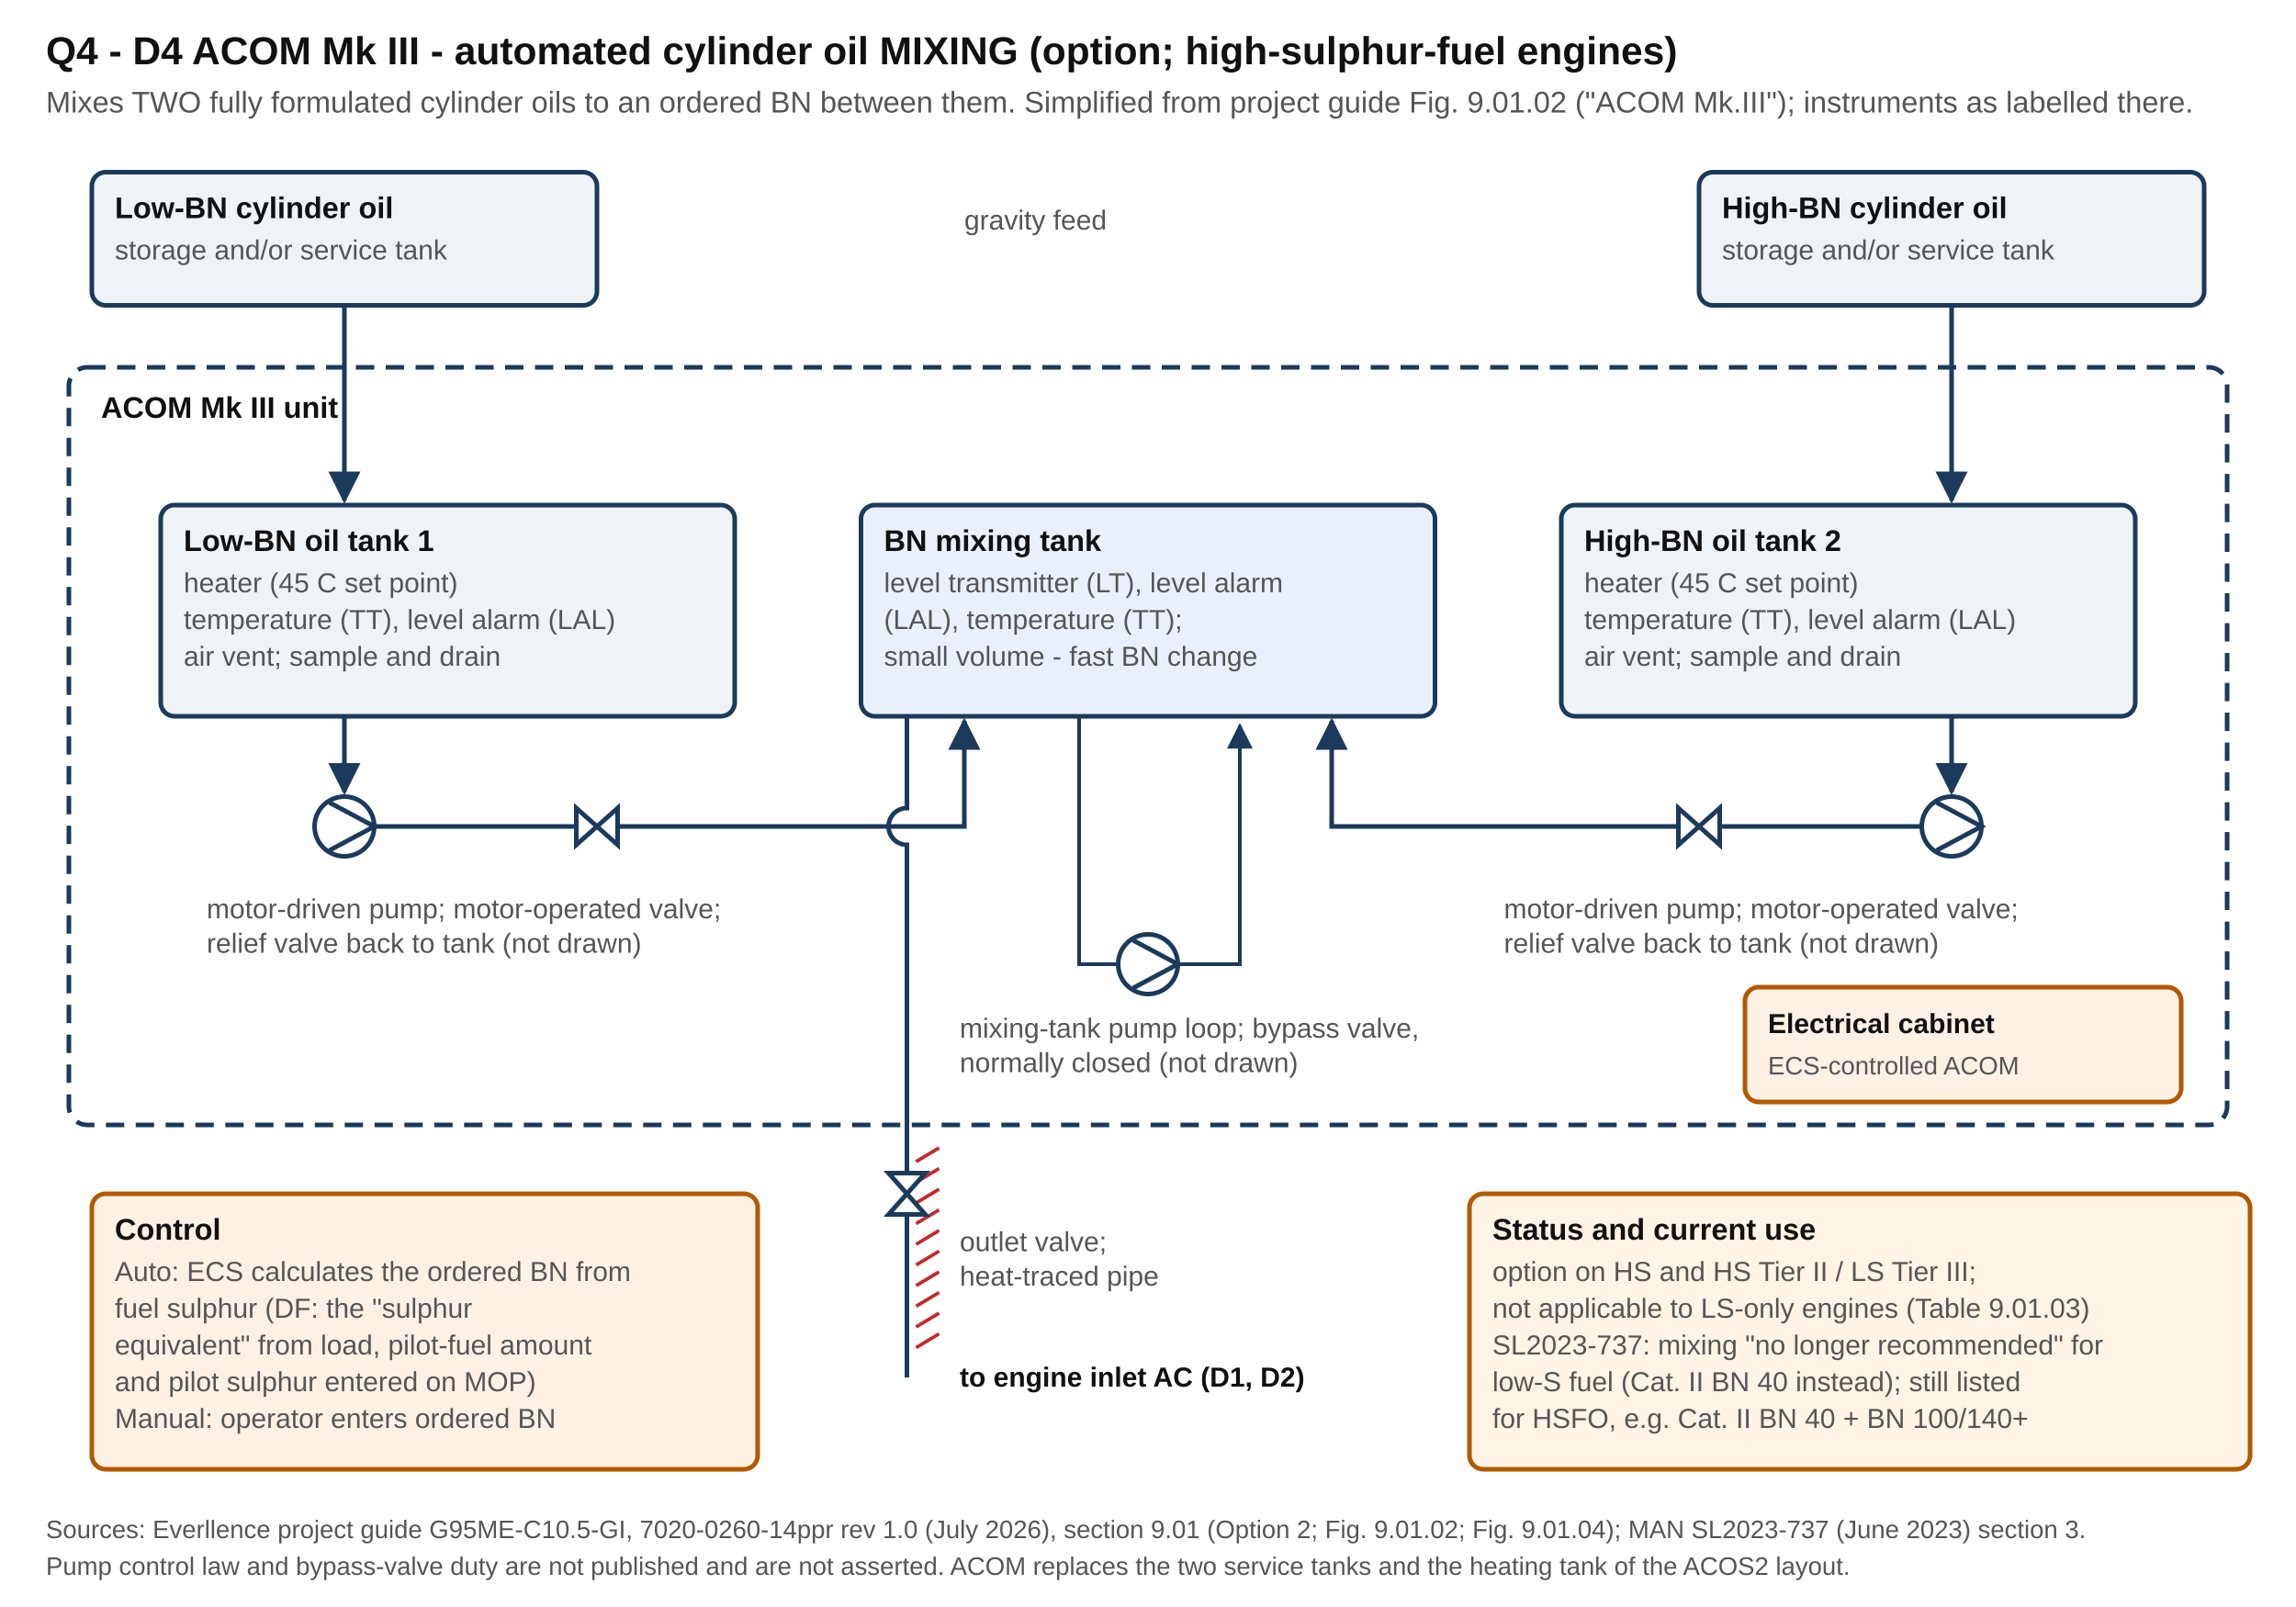
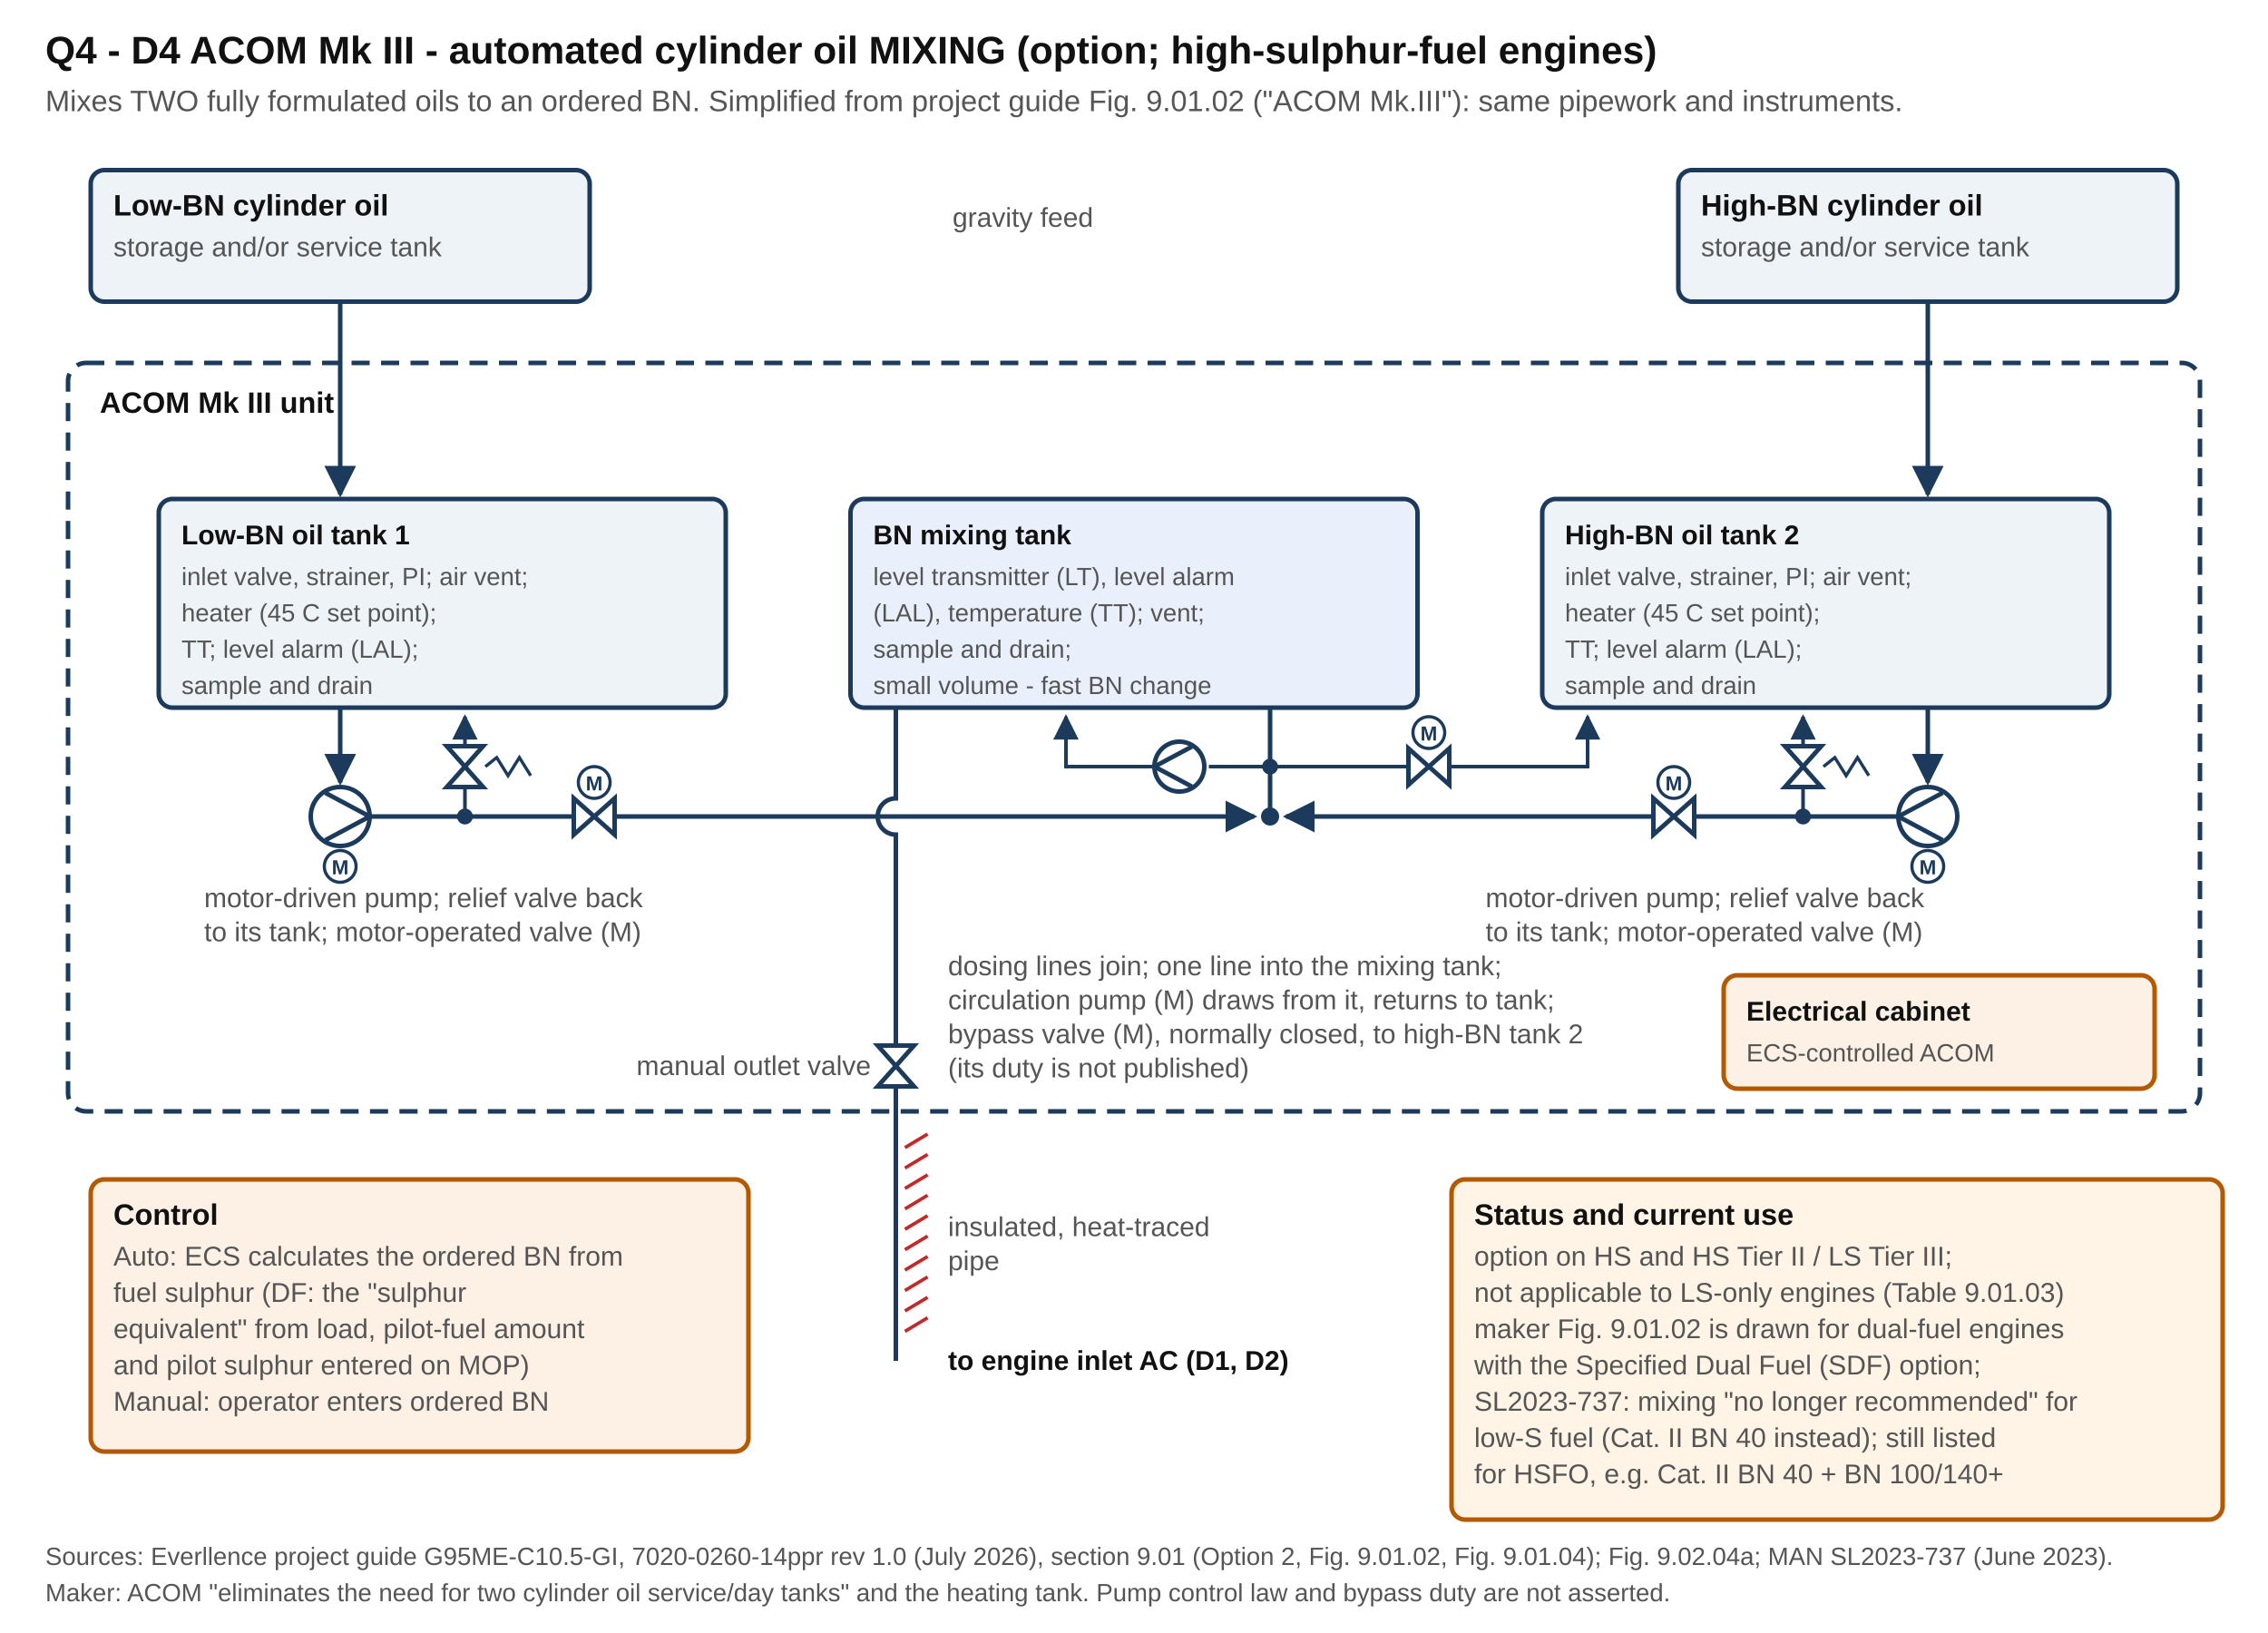
- <svg xmlns="http://www.w3.org/2000/svg" viewBox="0 0 1000 700" font-family="Arial, Helvetica, sans-serif" font-size="13" role="img" aria-labelledby="t d">
+ <svg xmlns="http://www.w3.org/2000/svg" viewBox="0 0 1000 720" font-family="Arial, Helvetica, sans-serif" font-size="13" role="img" aria-labelledby="t d">
  <defs>
    <marker id="a" viewBox="0 0 10 10" refX="9" refY="5" markerWidth="7" markerHeight="7" orient="auto-start-reverse">
      <path d="M0 0 L10 5 L0 10 z" fill="#1b3a5c" />
    </marker>
    <marker id="ac" viewBox="0 0 10 10" refX="9" refY="5" markerWidth="7" markerHeight="7" orient="auto-start-reverse">
      <path d="M0 0 L10 5 L0 10 z" fill="#b35900" />
    </marker>
    <marker id="ah" viewBox="0 0 10 10" refX="9" refY="5" markerWidth="7" markerHeight="7" orient="auto-start-reverse">
      <path d="M0 0 L10 5 L0 10 z" fill="#2e7d32" />
    </marker>
  </defs>
-   <rect x="0" y="0" width="1000" height="700" fill="#ffffff" />
+   <rect x="0" y="0" width="1000" height="720" fill="#ffffff" />
  <text x="20" y="28" font-size="17" font-weight="bold" fill="#111">Q4 - D4  ACOM Mk III - automated cylinder oil MIXING (option; high-sulphur-fuel engines)</text>
-   <text x="20" y="49" fill="#555">Mixes TWO fully formulated cylinder oils to an ordered BN between them. Simplified from project guide Fig. 9.01.02 ("ACOM Mk.III"); instruments as labelled there.</text>
+   <text x="20" y="49" fill="#555">Mixes TWO fully formulated oils to an ordered BN. Simplified from project guide Fig. 9.01.02 ("ACOM Mk.III"): same pipework and instruments.</text>
  <rect x="40" y="75" width="220" height="58" rx="6" fill="#eef3f8" stroke="#1b3a5c" stroke-width="2" />
  <text x="50" y="95" font-weight="bold" fill="#111">Low-BN cylinder oil</text>
  <text x="50" y="113" font-size="12" fill="#555">storage and/or service tank</text>
  <rect x="740" y="75" width="220" height="58" rx="6" fill="#eef3f8" stroke="#1b3a5c" stroke-width="2" />
  <text x="750" y="95" font-weight="bold" fill="#111">High-BN cylinder oil</text>
  <text x="750" y="113" font-size="12" fill="#555">storage and/or service tank</text>
  <text x="420" y="100" font-size="12" fill="#555">gravity feed</text>
  <rect x="30" y="160" width="940" height="330" rx="8" fill="none" stroke="#1b3a5c" stroke-width="2" stroke-dasharray="8 5" />
  <text x="44" y="182" font-weight="bold" fill="#111">ACOM Mk III unit</text>
  <path d="M150 133 V218" fill="none" stroke="#1b3a5c" stroke-width="2" marker-end="url(#a)" />
  <path d="M850 133 V218" fill="none" stroke="#1b3a5c" stroke-width="2" marker-end="url(#a)" />
  <rect x="70" y="220" width="250" height="92" rx="6" fill="#eef3f8" stroke="#1b3a5c" stroke-width="2" />
-   <text x="80" y="240" font-weight="bold" fill="#111">Low-BN oil tank 1</text>
-   <text x="80" y="258" font-size="12" fill="#555">heater (45 C set point)</text>
-   <text x="80" y="274" font-size="12" fill="#555">temperature (TT), level alarm (LAL)</text>
-   <text x="80" y="290" font-size="12" fill="#555">air vent; sample and drain</text>
+   <text x="80" y="240" font-size="12" font-weight="bold" fill="#111">Low-BN oil tank 1</text>
+   <text x="80" y="258" font-size="11" fill="#555">inlet valve, strainer, PI; air vent;</text>
+   <text x="80" y="274" font-size="11" fill="#555">heater (45 C set point);</text>
+   <text x="80" y="290" font-size="11" fill="#555">TT; level alarm (LAL);</text>
+   <text x="80" y="306" font-size="11" fill="#555">sample and drain</text>
  <rect x="680" y="220" width="250" height="92" rx="6" fill="#eef3f8" stroke="#1b3a5c" stroke-width="2" />
-   <text x="690" y="240" font-weight="bold" fill="#111">High-BN oil tank 2</text>
-   <text x="690" y="258" font-size="12" fill="#555">heater (45 C set point)</text>
-   <text x="690" y="274" font-size="12" fill="#555">temperature (TT), level alarm (LAL)</text>
-   <text x="690" y="290" font-size="12" fill="#555">air vent; sample and drain</text>
+   <text x="690" y="240" font-size="12" font-weight="bold" fill="#111">High-BN oil tank 2</text>
+   <text x="690" y="258" font-size="11" fill="#555">inlet valve, strainer, PI; air vent;</text>
+   <text x="690" y="274" font-size="11" fill="#555">heater (45 C set point);</text>
+   <text x="690" y="290" font-size="11" fill="#555">TT; level alarm (LAL);</text>
+   <text x="690" y="306" font-size="11" fill="#555">sample and drain</text>
  <rect x="375" y="220" width="250" height="92" rx="6" fill="#eaf0fb" stroke="#1b3a5c" stroke-width="2" />
-   <text x="385" y="240" font-weight="bold" fill="#111">BN mixing tank</text>
-   <text x="385" y="258" font-size="12" fill="#555">level transmitter (LT), level alarm</text>
-   <text x="385" y="274" font-size="12" fill="#555">(LAL), temperature (TT);</text>
-   <text x="385" y="290" font-size="12" fill="#555">small volume - fast BN change</text>
+   <text x="385" y="240" font-size="12" font-weight="bold" fill="#111">BN mixing tank</text>
+   <text x="385" y="258" font-size="11" fill="#555">level transmitter (LT), level alarm</text>
+   <text x="385" y="274" font-size="11" fill="#555">(LAL), temperature (TT); vent;</text>
+   <text x="385" y="290" font-size="11" fill="#555">sample and drain;</text>
+   <text x="385" y="306" font-size="11" fill="#555">small volume - fast BN change</text>
+   <path d="M150 312 V345" fill="none" stroke="#1b3a5c" stroke-width="2" marker-end="url(#a)" />
+   <path d="M850 312 V345" fill="none" stroke="#1b3a5c" stroke-width="2" marker-end="url(#a)" />
  <circle cx="150" cy="360" r="13" fill="#fff" stroke="#1b3a5c" stroke-width="2" />
  <path d="M143.5 349.6 L163 360 L143.5 370.4" fill="none" stroke="#1b3a5c" stroke-width="2" />
+   <circle cx="150" cy="382" r="7" fill="#fff" stroke="#1b3a5c" stroke-width="1.4" />
+   <text x="150" y="385.5" font-size="9" font-weight="bold" fill="#1b3a5c" text-anchor="middle">M</text>
  <circle cx="850" cy="360" r="13" fill="#fff" stroke="#1b3a5c" stroke-width="2" />
-   <path d="M843.5 349.6 L863 360 L843.5 370.4" fill="none" stroke="#1b3a5c" stroke-width="2" />
-   <path d="M150 312 V345" fill="none" stroke="#1b3a5c" stroke-width="2" marker-end="url(#a)" />
-   <path d="M850 312 V345" fill="none" stroke="#1b3a5c" stroke-width="2" marker-end="url(#a)" />
-   <path d="M163 360 H330" fill="none" stroke="#1b3a5c" stroke-width="2" />
-   <path d="M251 352 L251 368 L269 352 L269 368 Z" fill="#fff" stroke="#1b3a5c" stroke-width="2" />
-   <path d="M837 360 H670" fill="none" stroke="#1b3a5c" stroke-width="2" />
-   <path d="M731 352 L731 368 L749 352 L749 368 Z" fill="#fff" stroke="#1b3a5c" stroke-width="2" />
-   <path d="M330 360 H420 V314" fill="none" stroke="#1b3a5c" stroke-width="2" marker-end="url(#a)" />
-   <path d="M670 360 H580 V314" fill="none" stroke="#1b3a5c" stroke-width="2" marker-end="url(#a)" />
-   <text x="90" y="400" font-size="12" fill="#555">motor-driven pump; motor-operated valve;</text>
-   <text x="90" y="415" font-size="12" fill="#555">relief valve back to tank (not drawn)</text>
-   <text x="655" y="400" font-size="12" fill="#555">motor-driven pump; motor-operated valve;</text>
-   <text x="655" y="415" font-size="12" fill="#555">relief valve back to tank (not drawn)</text>
-   <circle cx="500" cy="420" r="13" fill="#fff" stroke="#1b3a5c" stroke-width="2" />
-   <path d="M493.5 409.6 L513 420 L493.5 430.4" fill="none" stroke="#1b3a5c" stroke-width="2" />
-   <path d="M470 312 V420 H487" fill="none" stroke="#1b3a5c" stroke-width="1.6" />
-   <path d="M513 420 H540 V316" fill="none" stroke="#1b3a5c" stroke-width="1.6" marker-end="url(#a)" />
-   <text x="418" y="452" font-size="12" fill="#555">mixing-tank pump loop; bypass valve,</text>
-   <text x="418" y="467" font-size="12" fill="#555">normally closed (not drawn)</text>
+   <path d="M856.5 349.6 L837 360 L856.5 370.4" fill="none" stroke="#1b3a5c" stroke-width="2" />
+   <circle cx="850" cy="382" r="7" fill="#fff" stroke="#1b3a5c" stroke-width="1.4" />
+   <text x="850" y="385.5" font-size="9" font-weight="bold" fill="#1b3a5c" text-anchor="middle">M</text>
+   <path d="M163 360 H553" fill="none" stroke="#1b3a5c" stroke-width="2" marker-end="url(#a)" />
+   <path d="M837 360 H567" fill="none" stroke="#1b3a5c" stroke-width="2" marker-end="url(#a)" />
+   <circle cx="205" cy="360" r="3.5" fill="#1b3a5c" />
+   <path d="M205 360 V316" fill="none" stroke="#1b3a5c" stroke-width="1.6" marker-end="url(#a)" />
+   <path d="M197 329 L213 329 L197 347 L213 347 Z" fill="#fff" stroke="#1b3a5c" stroke-width="2" />
+   <path d="M214 338 l5 -4 l5 8 l5 -8 l5 8" fill="none" stroke="#1b3a5c" stroke-width="1.4" />
+   <circle cx="795" cy="360" r="3.5" fill="#1b3a5c" />
+   <path d="M795 360 V316" fill="none" stroke="#1b3a5c" stroke-width="1.6" marker-end="url(#a)" />
+   <path d="M787 329 L803 329 L787 347 L803 347 Z" fill="#fff" stroke="#1b3a5c" stroke-width="2" />
+   <path d="M804 338 l5 -4 l5 8 l5 -8 l5 8" fill="none" stroke="#1b3a5c" stroke-width="1.4" />
+   <path d="M253 352 L253 368 L271 352 L271 368 Z" fill="#fff" stroke="#1b3a5c" stroke-width="2" />
+   <circle cx="262" cy="345" r="7" fill="#fff" stroke="#1b3a5c" stroke-width="1.4" />
+   <text x="262" y="348.5" font-size="9" font-weight="bold" fill="#1b3a5c" text-anchor="middle">M</text>
+   <path d="M729 352 L729 368 L747 352 L747 368 Z" fill="#fff" stroke="#1b3a5c" stroke-width="2" />
+   <circle cx="738" cy="345" r="7" fill="#fff" stroke="#1b3a5c" stroke-width="1.4" />
+   <text x="738" y="348.5" font-size="9" font-weight="bold" fill="#1b3a5c" text-anchor="middle">M</text>
+   <circle cx="560" cy="360" r="4" fill="#1b3a5c" />
+   <path d="M560 360 V312" fill="none" stroke="#1b3a5c" stroke-width="2" />
+   <circle cx="560" cy="338" r="3.5" fill="#1b3a5c" />
+   <path d="M560 338 H533" fill="none" stroke="#1b3a5c" stroke-width="1.6" />
+   <circle cx="520" cy="338" r="11" fill="#fff" stroke="#1b3a5c" stroke-width="2" />
+   <path d="M525.5 329.2 L509 338 L525.5 346.8" fill="none" stroke="#1b3a5c" stroke-width="2" />
+   <path d="M509 338 H470 V316" fill="none" stroke="#1b3a5c" stroke-width="1.6" marker-end="url(#a)" />
+   <path d="M560 338 H700 V316" fill="none" stroke="#1b3a5c" stroke-width="1.6" marker-end="url(#a)" />
+   <path d="M621 330 L621 346 L639 330 L639 346 Z" fill="#fff" stroke="#1b3a5c" stroke-width="2" />
+   <circle cx="630" cy="323" r="7" fill="#fff" stroke="#1b3a5c" stroke-width="1.4" />
+   <text x="630" y="326.5" font-size="9" font-weight="bold" fill="#1b3a5c" text-anchor="middle">M</text>
+   <text x="90" y="400" font-size="12" fill="#555">motor-driven pump; relief valve back</text>
+   <text x="90" y="415" font-size="12" fill="#555">to its tank; motor-operated valve (M)</text>
+   <text x="655" y="400" font-size="12" fill="#555">motor-driven pump; relief valve back</text>
+   <text x="655" y="415" font-size="12" fill="#555">to its tank; motor-operated valve (M)</text>
+   <text x="418" y="430" font-size="12" fill="#555">dosing lines join; one line into the mixing tank;</text>
+   <text x="418" y="445" font-size="12" fill="#555">circulation pump (M) draws from it, returns to tank;</text>
+   <text x="418" y="460" font-size="12" fill="#555">bypass valve (M), normally closed, to high-BN tank 2</text>
+   <text x="418" y="475" font-size="12" fill="#555">(its duty is not published)</text>
  <path d="M395 312 V352 a8 8 0 0 0 0 16 V600" fill="none" stroke="#1b3a5c" stroke-width="2" />
  <path d="M399 506 l10 -6" stroke="#c62828" stroke-width="1.5" />
  <path d="M399 515 l10 -6" stroke="#c62828" stroke-width="1.5" />
  <path d="M399 524 l10 -6" stroke="#c62828" stroke-width="1.5" />
  <path d="M399 533 l10 -6" stroke="#c62828" stroke-width="1.5" />
  <path d="M399 542 l10 -6" stroke="#c62828" stroke-width="1.5" />
  <path d="M399 551 l10 -6" stroke="#c62828" stroke-width="1.5" />
  <path d="M399 560 l10 -6" stroke="#c62828" stroke-width="1.5" />
  <path d="M399 569 l10 -6" stroke="#c62828" stroke-width="1.5" />
  <path d="M399 578 l10 -6" stroke="#c62828" stroke-width="1.5" />
  <path d="M399 587 l10 -6" stroke="#c62828" stroke-width="1.5" />
-   <path d="M387 511 L403 511 L387 529 L403 529 Z" fill="#fff" stroke="#1b3a5c" stroke-width="2" />
-   <text x="418" y="545" font-size="12" fill="#555">outlet valve;</text>
-   <text x="418" y="560" font-size="12" fill="#555">heat-traced pipe</text>
+   <path d="M387 461 L403 461 L387 479 L403 479 Z" fill="#fff" stroke="#1b3a5c" stroke-width="2" />
+   <text x="384" y="474" font-size="12" fill="#555" text-anchor="end">manual outlet valve</text>
+   <text x="418" y="545" font-size="12" fill="#555">insulated, heat-traced</text>
+   <text x="418" y="560" font-size="12" fill="#555">pipe</text>
  <text x="418" y="604" font-size="12" font-weight="bold" fill="#111">to engine inlet AC (D1, D2)</text>
  <rect x="760" y="430" width="190" height="50" rx="6" fill="#fdf1e6" stroke="#b35900" stroke-width="2" />
  <text x="770" y="450" font-size="12" font-weight="bold" fill="#111">Electrical cabinet</text>
  <text x="770" y="468" font-size="11" fill="#555">ECS-controlled ACOM</text>
  <rect x="40" y="520" width="290" height="120" rx="6" fill="#fdf1e6" stroke="#b35900" stroke-width="2" />
  <text x="50" y="540" font-weight="bold" fill="#111">Control</text>
  <text x="50" y="558" font-size="12" fill="#555">Auto: ECS calculates the ordered BN from</text>
  <text x="50" y="574" font-size="12" fill="#555">fuel sulphur (DF: the "sulphur</text>
  <text x="50" y="590" font-size="12" fill="#555">equivalent" from load, pilot-fuel amount</text>
  <text x="50" y="606" font-size="12" fill="#555">and pilot sulphur entered on MOP)</text>
  <text x="50" y="622" font-size="12" fill="#555">Manual: operator enters ordered BN</text>
-   <rect x="640" y="520" width="340" height="120" rx="6" fill="#fff4e5" stroke="#b35900" stroke-width="2" />
+   <rect x="640" y="520" width="340" height="150" rx="6" fill="#fff4e5" stroke="#b35900" stroke-width="2" />
  <text x="650" y="540" font-weight="bold" fill="#111">Status and current use</text>
  <text x="650" y="558" font-size="12" fill="#555">option on HS and HS Tier II / LS Tier III;</text>
  <text x="650" y="574" font-size="12" fill="#555">not applicable to LS-only engines (Table 9.01.03)</text>
-   <text x="650" y="590" font-size="12" fill="#555">SL2023-737: mixing "no longer recommended" for</text>
-   <text x="650" y="606" font-size="12" fill="#555">low-S fuel (Cat. II BN 40 instead); still listed</text>
-   <text x="650" y="622" font-size="12" fill="#555">for HSFO, e.g. Cat. II BN 40 + BN 100/140+</text>
-   <text x="20" y="670" font-size="11" fill="#555">Sources: Everllence project guide G95ME-C10.5-GI, 7020-0260-14ppr rev 1.0 (July 2026), section 9.01 (Option 2; Fig. 9.01.02; Fig. 9.01.04); MAN SL2023-737 (June 2023) section 3.</text>
-   <text x="20" y="686" font-size="11" fill="#555">Pump control law and bypass-valve duty are not published and are not asserted. ACOM replaces the two service tanks and the heating tank of the ACOS2 layout.</text>
+   <text x="650" y="590" font-size="12" fill="#555">maker Fig. 9.01.02 is drawn for dual-fuel engines</text>
+   <text x="650" y="606" font-size="12" fill="#555">with the Specified Dual Fuel (SDF) option;</text>
+   <text x="650" y="622" font-size="12" fill="#555">SL2023-737: mixing "no longer recommended" for</text>
+   <text x="650" y="638" font-size="12" fill="#555">low-S fuel (Cat. II BN 40 instead); still listed</text>
+   <text x="650" y="654" font-size="12" fill="#555">for HSFO, e.g. Cat. II BN 40 + BN 100/140+</text>
+   <text x="20" y="690" font-size="11" fill="#555">Sources: Everllence project guide G95ME-C10.5-GI, 7020-0260-14ppr rev 1.0 (July 2026), section 9.01 (Option 2, Fig. 9.01.02, Fig. 9.01.04); Fig. 9.02.04a; MAN SL2023-737 (June 2023).</text>
+   <text x="20" y="706" font-size="11" fill="#555">Maker: ACOM "eliminates the need for two cylinder oil service/day tanks" and the heating tank. Pump control law and bypass duty are not asserted.</text>
</svg>
